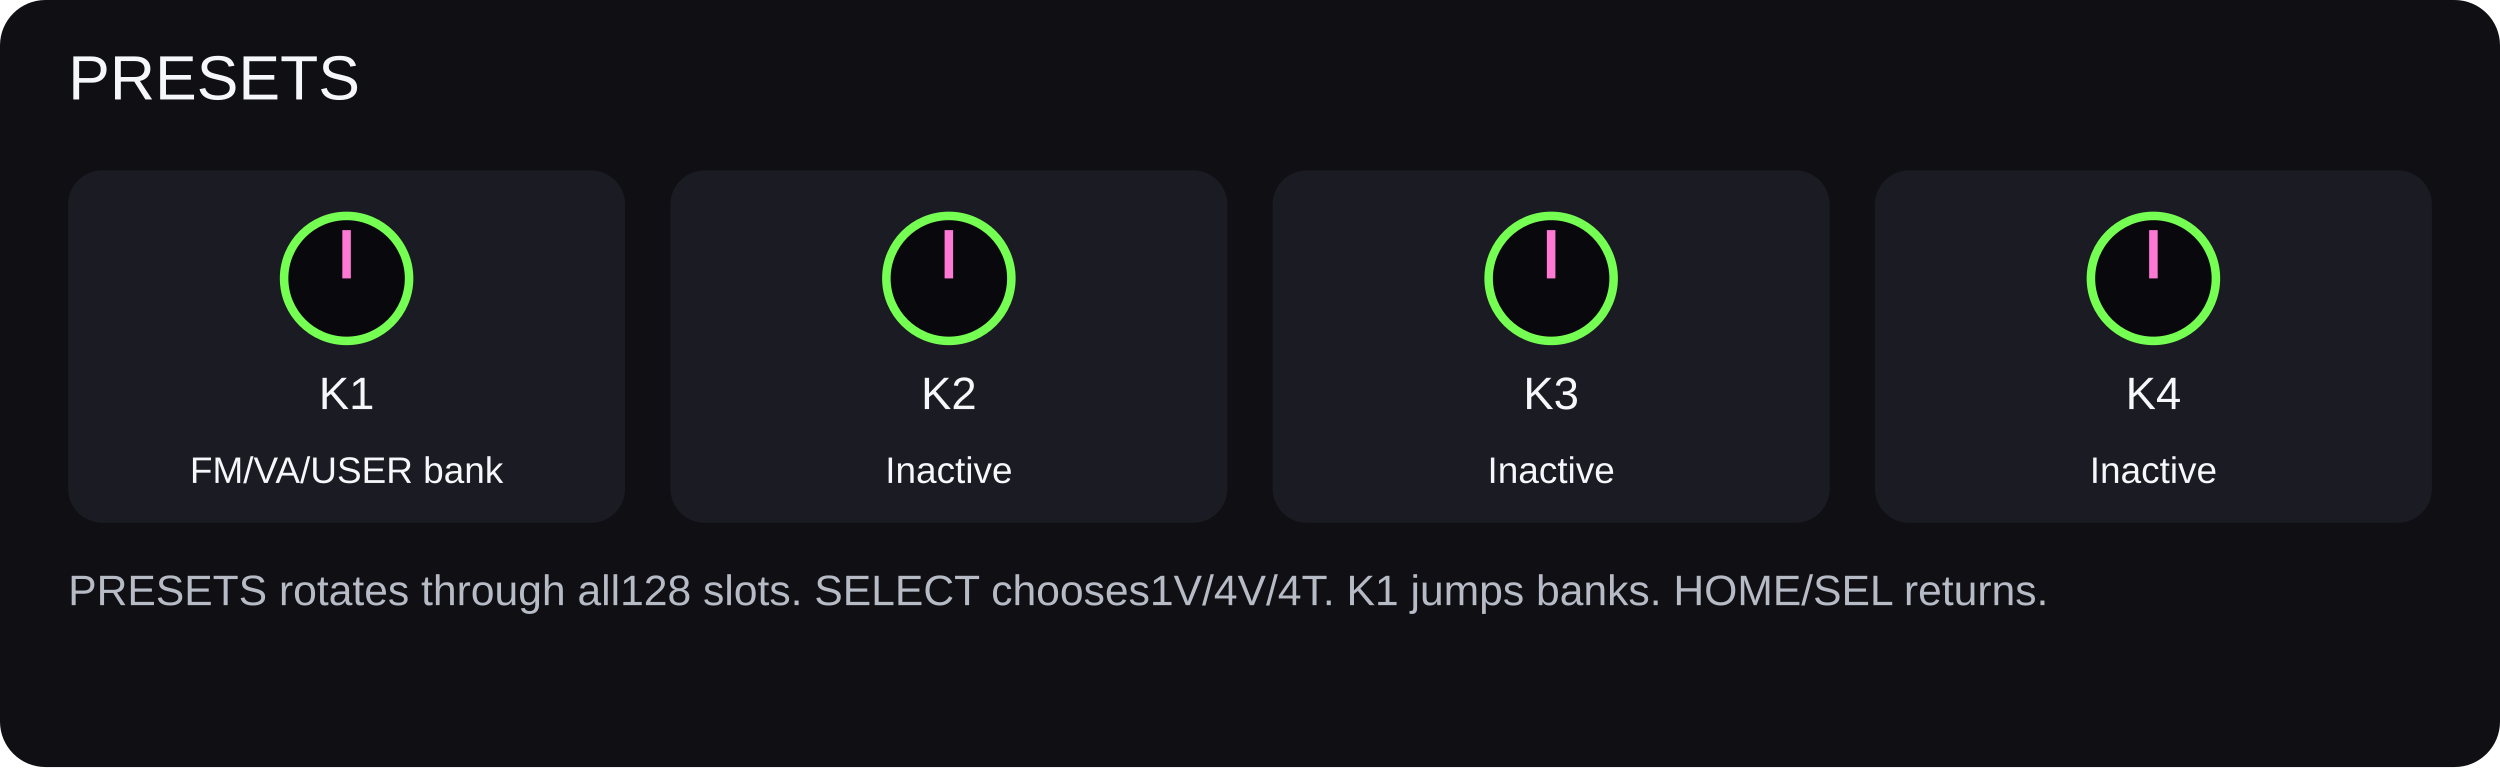
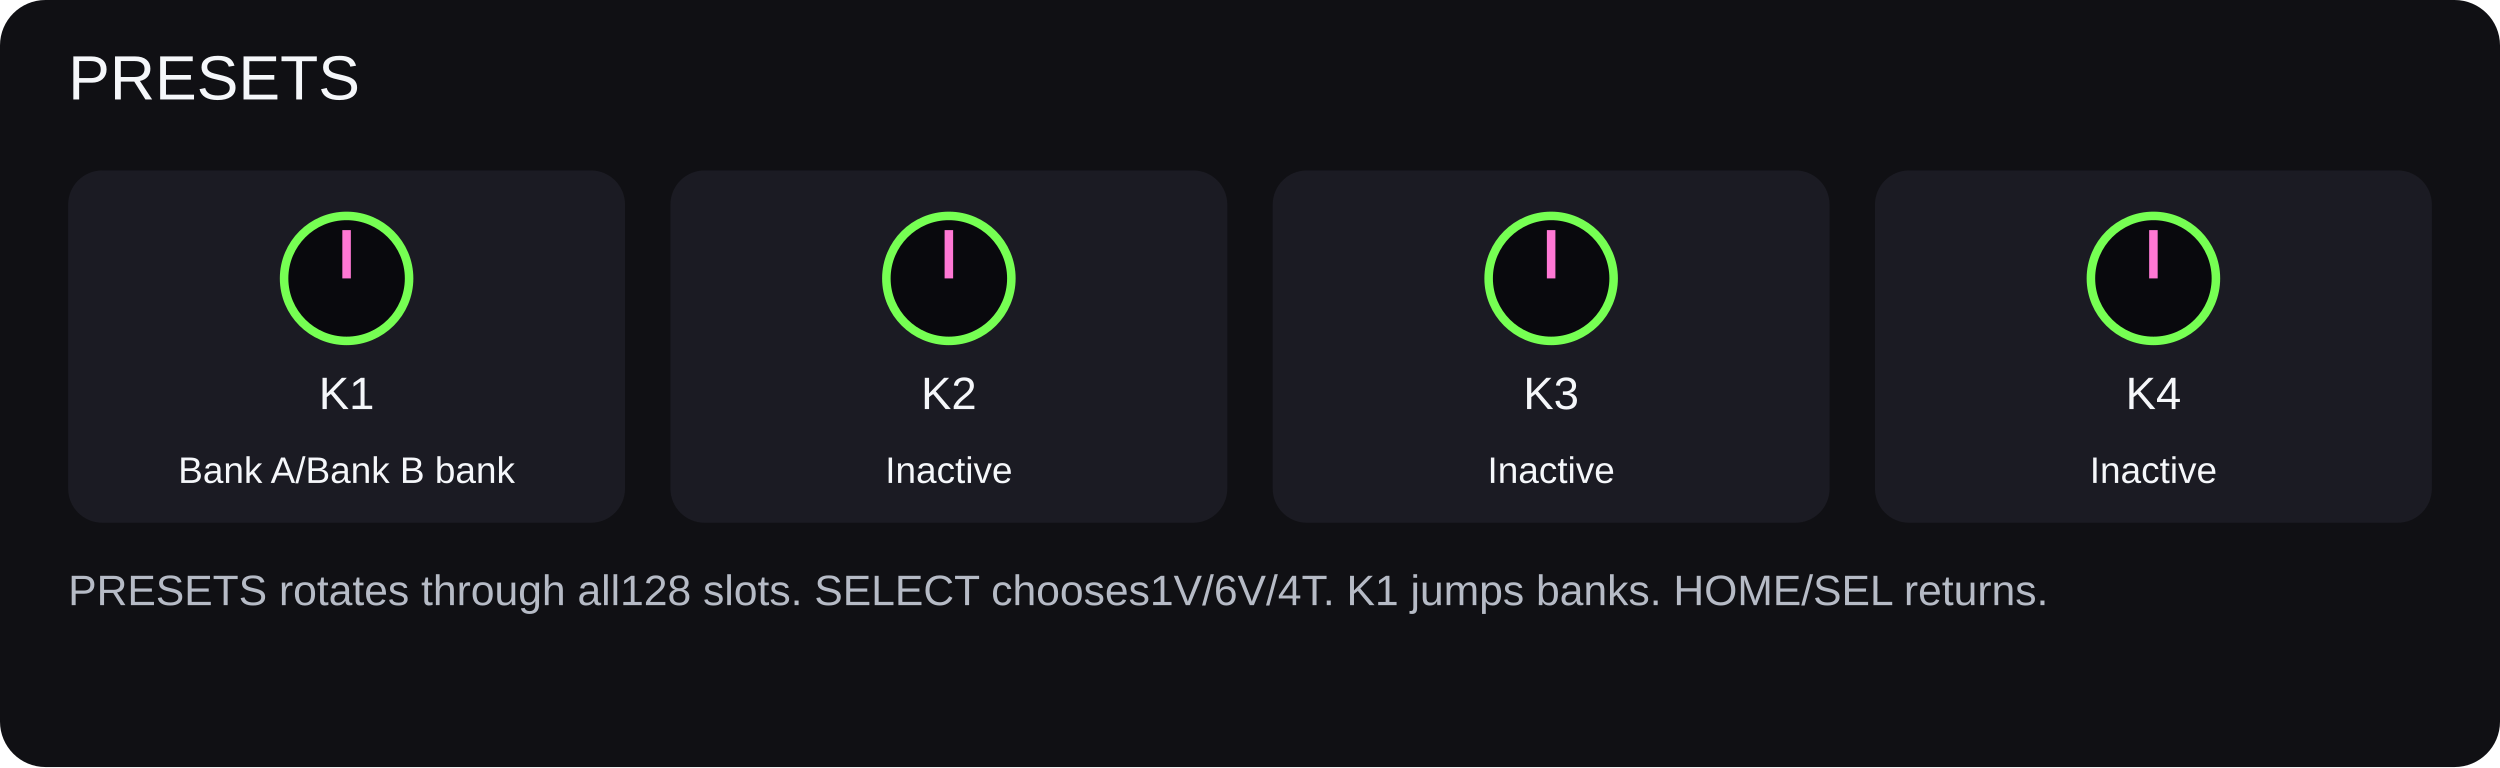
<svg xmlns="http://www.w3.org/2000/svg" width="880" height="270" viewBox="0 0 880 270" role="img">
  <rect width="880" height="270" rx="16" fill="#101014" />
  <g font-family="Segoe UI,Arial,sans-serif" fill="#f5f7fa">
    <text x="24" y="35" font-size="22">PRESETS</text>
    <rect x="24" y="60" width="196" height="124" rx="12" fill="#1b1b23" />
    <circle cx="122" cy="98" r="22" fill="#09090d" stroke="#76ff53" stroke-width="3" />
    <path d="M122 98v-17" stroke="#ff78d4" stroke-width="3" />
    <text x="122" y="144" text-anchor="middle" font-size="16">K1</text>
-     <text x="122" y="170" text-anchor="middle" font-size="13">FM/VA/USER bank</text>
+     <text x="122" y="170" text-anchor="middle" font-size="13">Bank A/Bank B bank</text>
    <rect x="236" y="60" width="196" height="124" rx="12" fill="#1b1b23" />
    <circle cx="334" cy="98" r="22" fill="#09090d" stroke="#76ff53" stroke-width="3" />
    <path d="M334 98v-17" stroke="#ff78d4" stroke-width="3" />
    <text x="334" y="144" text-anchor="middle" font-size="16">K2</text>
    <text x="334" y="170" text-anchor="middle" font-size="13">Inactive</text>
    <rect x="448" y="60" width="196" height="124" rx="12" fill="#1b1b23" />
    <circle cx="546" cy="98" r="22" fill="#09090d" stroke="#76ff53" stroke-width="3" />
    <path d="M546 98v-17" stroke="#ff78d4" stroke-width="3" />
    <text x="546" y="144" text-anchor="middle" font-size="16">K3</text>
    <text x="546" y="170" text-anchor="middle" font-size="13">Inactive</text>
    <rect x="660" y="60" width="196" height="124" rx="12" fill="#1b1b23" />
    <circle cx="758" cy="98" r="22" fill="#09090d" stroke="#76ff53" stroke-width="3" />
    <path d="M758 98v-17" stroke="#ff78d4" stroke-width="3" />
    <text x="758" y="144" text-anchor="middle" font-size="16">K4</text>
    <text x="758" y="170" text-anchor="middle" font-size="13">Inactive</text>
-     <text x="24" y="213" font-size="15" fill="#b6bbc6">PRESETS rotates through all128 slots. SELECT chooses1V/4V/4T. K1 jumps banks. HOME/SEL returns. </text>
+     <text x="24" y="213" font-size="15" fill="#b6bbc6">PRESETS rotates through all128 slots. SELECT chooses1V/6V/4T. K1 jumps banks. HOME/SEL returns. </text>
  </g>
</svg>
